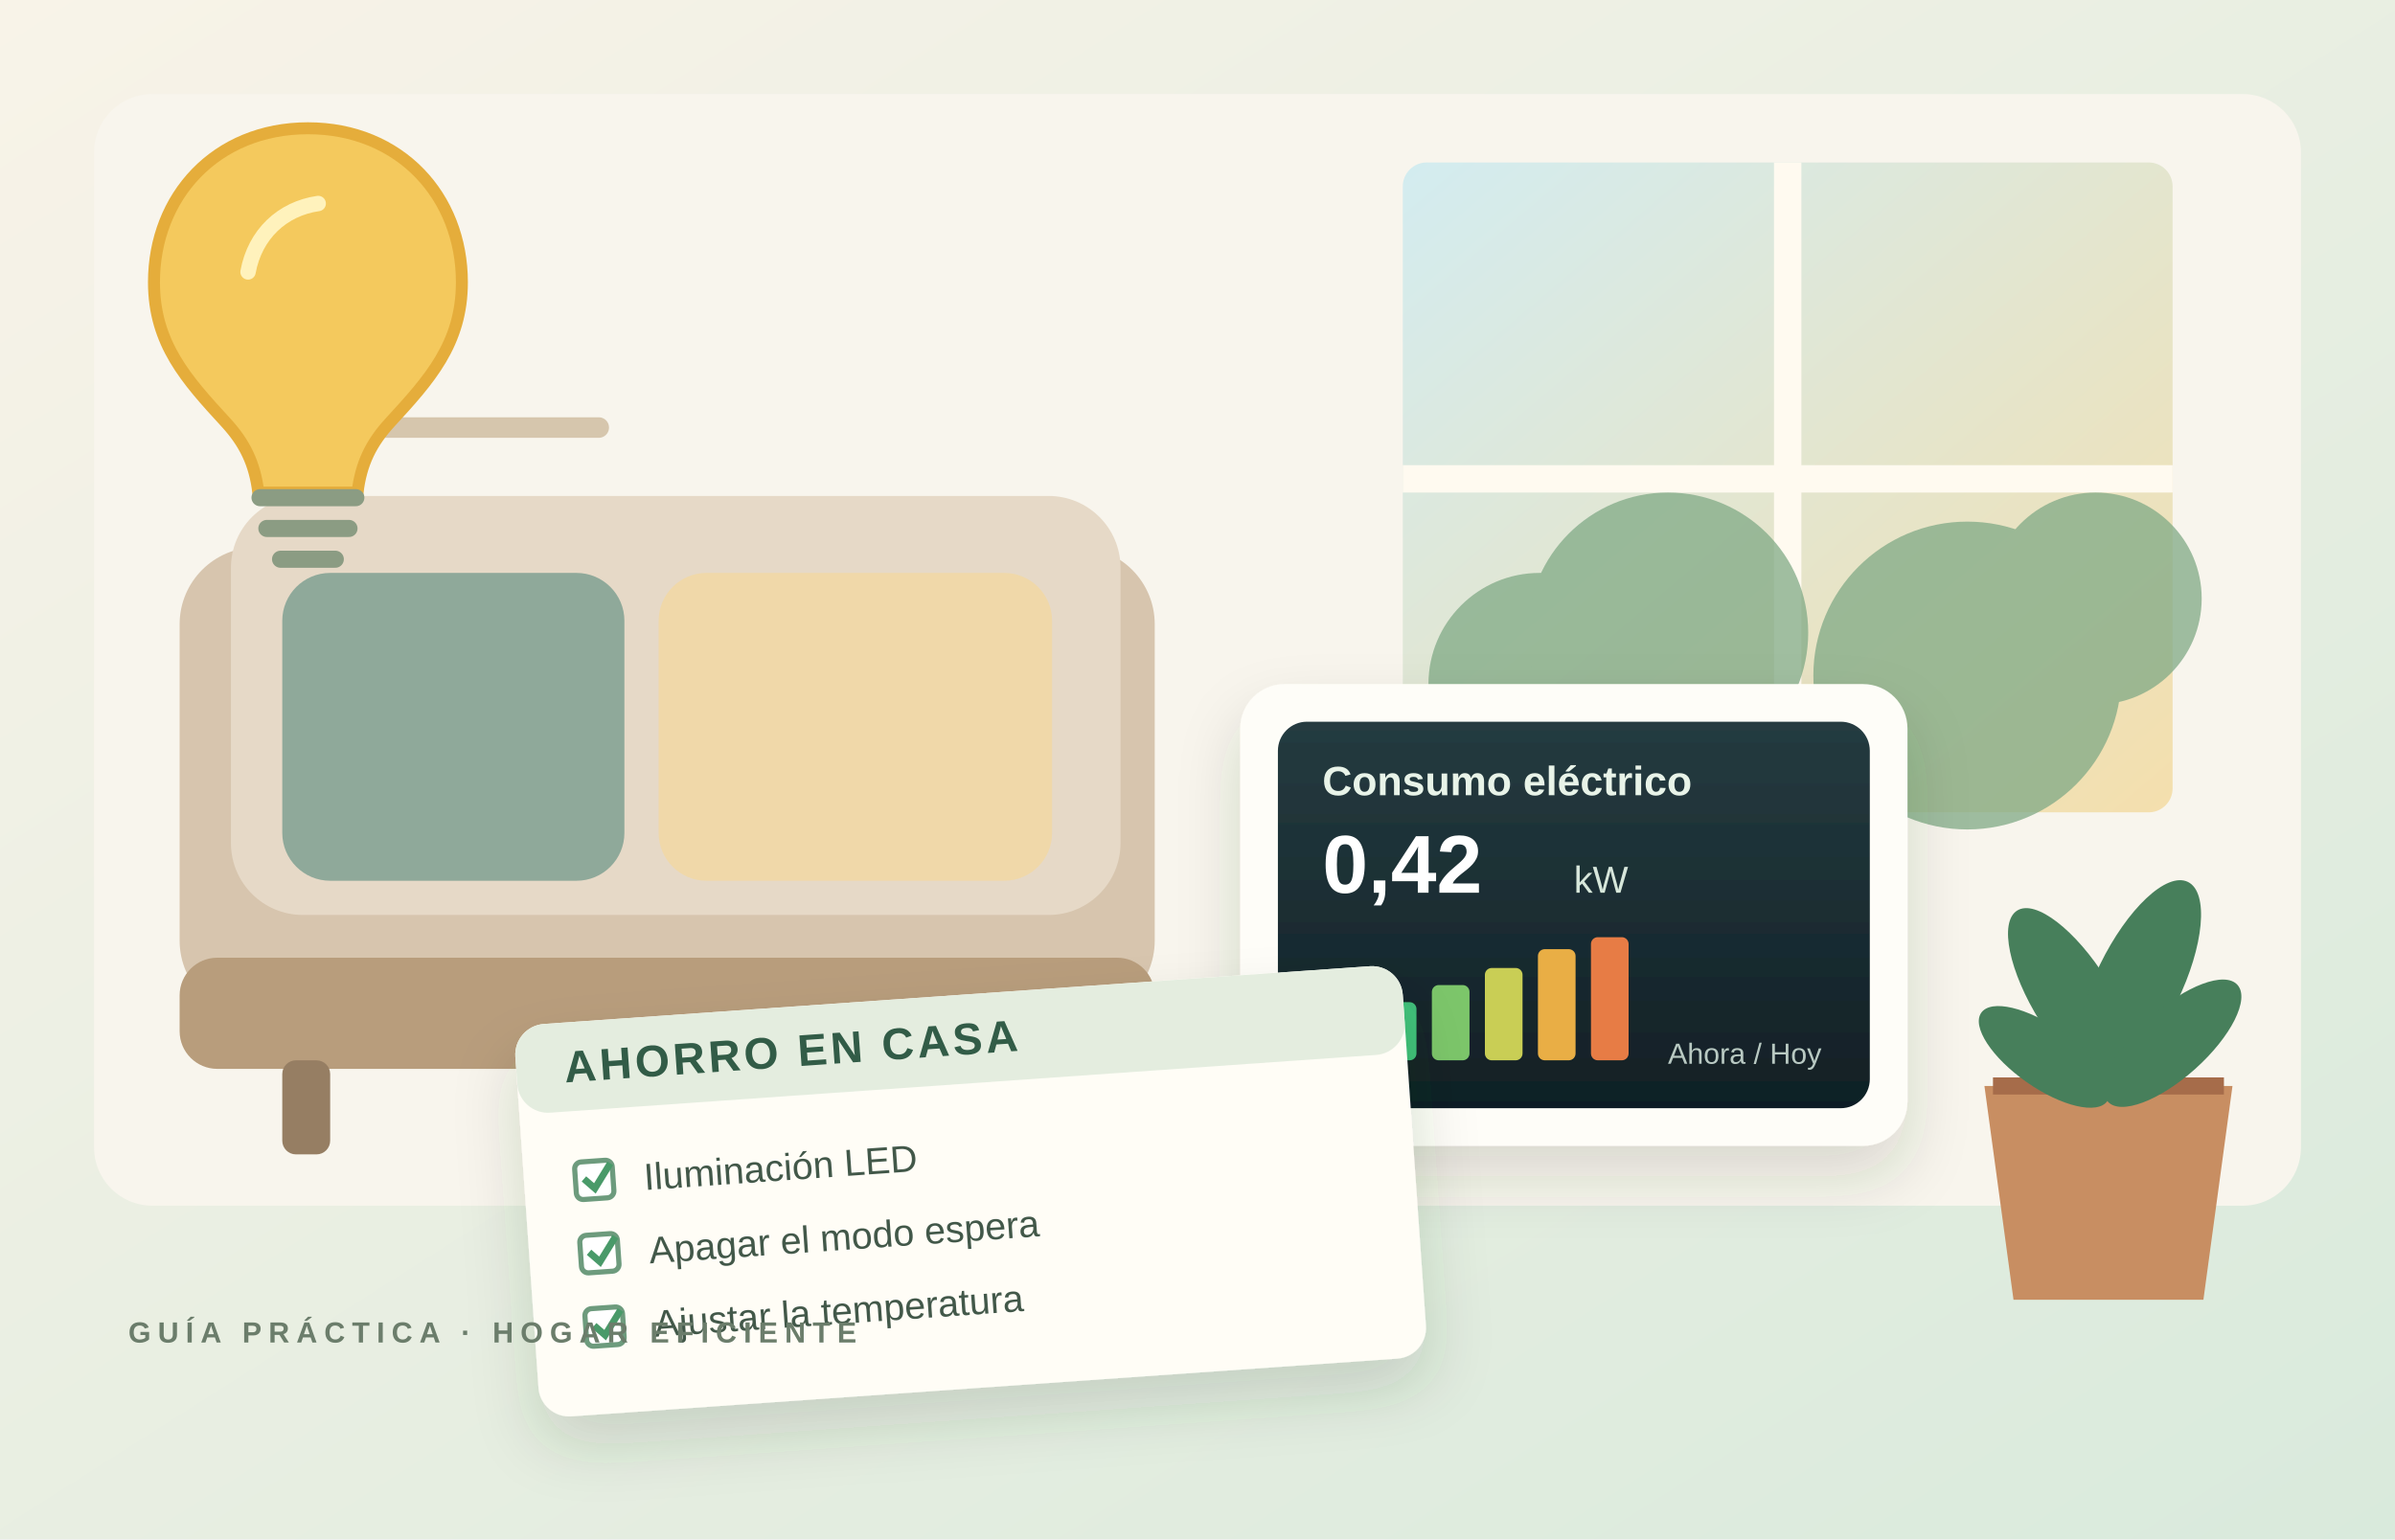
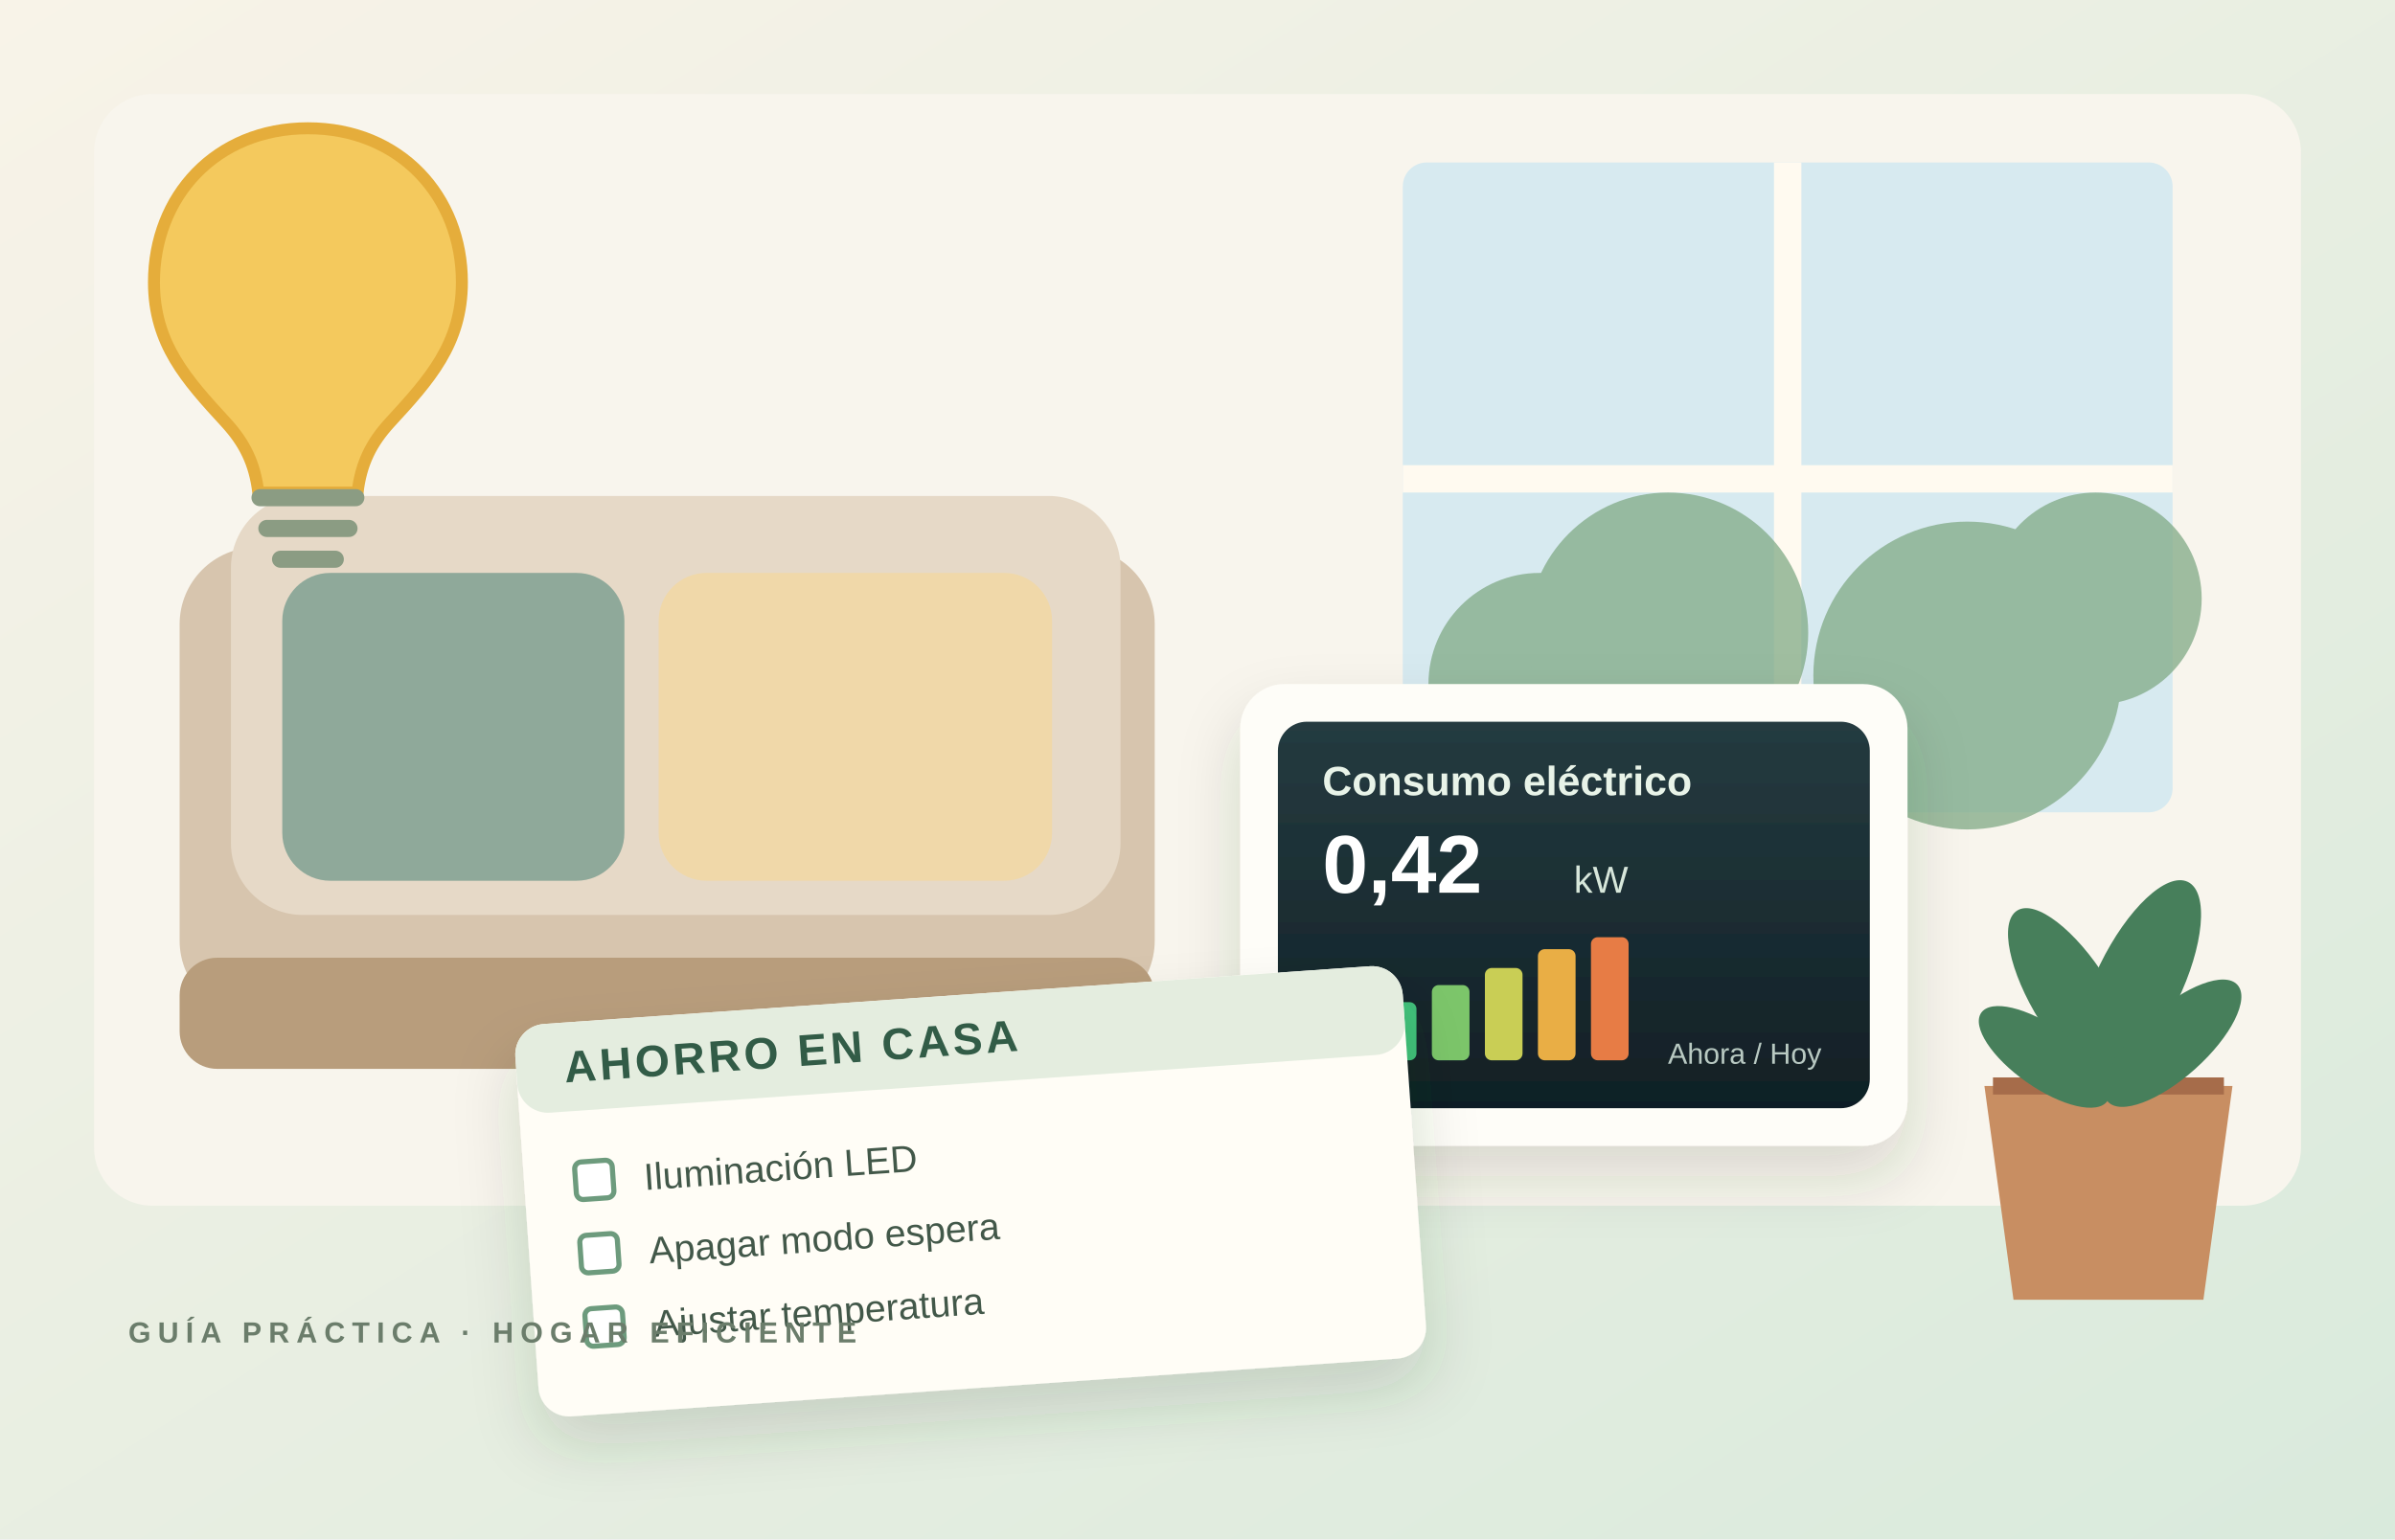
- <svg xmlns="http://www.w3.org/2000/svg" width="1400" height="900" viewBox="0 0 1400 900" role="img" aria-labelledby="title desc">
+ <svg xmlns="http://www.w3.org/2000/svg" width="1400" height="900" viewBox="0 0 1400 900">
  <defs>
    <linearGradient id="bg" x1="0" y1="0" x2="1" y2="1">
      <stop stop-color="#f8f3e8" />
      <stop offset="1" stop-color="#d9eadc" />
-     </linearGradient>
-     <linearGradient id="window" x2="1" y2="1">
-       <stop stop-color="#d3ecf0" />
-       <stop offset="1" stop-color="#f4dfad" />
    </linearGradient>
    <linearGradient id="screen" x2="0" y2="1">
      <stop stop-color="#253b40" />
      <stop offset="1" stop-color="#101f25" />
    </linearGradient>
    <filter id="shadow" x="-20%" y="-20%" width="140%" height="150%">
      <feDropShadow dx="0" dy="18" stdDeviation="18" flood-color="#263b30" flood-opacity=".16" />
    </filter>
  </defs>
  <rect width="1400" height="900" fill="url(#bg)" />
  <rect x="55" y="55" width="1290" height="650" rx="34" fill="#f8f5ed" />
-   <rect x="820" y="95" width="450" height="380" rx="14" fill="url(#window)" />
+   <rect x="820" y="95" width="450" height="380" rx="14" fill="#d7eaf0" />
  <path d="M1045 95v380M820 280h450" stroke="#fffaf0" stroke-width="16" />
  <g fill="#80a986" opacity=".75">
    <circle cx="900" cy="400" r="65" />
    <circle cx="975" cy="370" r="82" />
    <circle cx="1150" cy="395" r="90" />
    <circle cx="1225" cy="350" r="62" />
  </g>
  <rect x="105" y="320" width="570" height="275" rx="45" fill="#d7c5ae" />
  <rect x="135" y="290" width="520" height="245" rx="42" fill="#e6d9c7" />
  <rect x="165" y="335" width="200" height="180" rx="28" fill="#8fa99a" />
  <rect x="385" y="335" width="230" height="180" rx="28" fill="#f0d8a9" />
  <rect x="105" y="560" width="570" height="65" rx="22" fill="#b89d7c" />
-   <rect x="165" y="620" width="28" height="55" rx="8" fill="#967e63" />
-   <rect x="590" y="620" width="28" height="55" rx="8" fill="#967e63" />
-   <path d="M170 250h180" stroke="#d6c6ad" stroke-width="12" stroke-linecap="round" />
  <g transform="translate(90 75)">
    <path d="M90 0c-54 0-90 40-90 90 0 36 19 57 42 82 11 12 17 24 19 41h58c2-17 8-29 19-41 23-25 42-46 42-82C180 40 144 0 90 0Z" fill="#f4c95d" stroke="#e5ad3b" stroke-width="7" />
    <path d="M62 216h56M66 234h48M74 252h32" stroke="#8b9c83" stroke-width="10" stroke-linecap="round" />
-     <path d="M55 84c4-22 20-37 41-40" stroke="#fff2bc" stroke-width="9" stroke-linecap="round" fill="none" />
  </g>
  <g filter="url(#shadow)" transform="translate(725 400)">
    <rect width="390" height="270" rx="26" fill="#fefdf8" />
    <rect x="22" y="22" width="346" height="226" rx="17" fill="url(#screen)" />
    <text x="48" y="65" font-family="Arial,sans-serif" font-size="24" font-weight="700" fill="#e8f3e8">Consumo eléctrico</text>
    <text x="48" y="122" font-family="Arial,sans-serif" font-size="48" font-weight="700" fill="#fff">0,42</text>
    <text x="195" y="122" font-family="Arial,sans-serif" font-size="22" fill="#d7e7db">kW</text>
    <g transform="translate(50 148)">
      <rect x="0" y="48" width="22" height="24" rx="4" fill="#39b879" />
      <rect x="31" y="38" width="22" height="34" rx="4" fill="#43c17b" />
      <rect x="62" y="28" width="22" height="44" rx="4" fill="#7bc66b" />
      <rect x="93" y="18" width="22" height="54" rx="4" fill="#c9ce55" />
      <rect x="124" y="7" width="22" height="65" rx="4" fill="#e9ae45" />
      <rect x="155" y="0" width="22" height="72" rx="4" fill="#e77c45" />
    </g>
    <text x="250" y="222" font-family="Arial,sans-serif" font-size="17" fill="#b9c9c2">Ahora / Hoy</text>
  </g>
  <g filter="url(#shadow)" transform="translate(300 600) rotate(-4)">
    <rect width="520" height="230" rx="18" fill="#fffdf6" />
    <rect x="0" y="0" width="520" height="52" rx="18" fill="#e4eddf" />
    <text x="28" y="35" font-family="Arial,sans-serif" font-size="26" font-weight="800" letter-spacing="2" fill="#315b47">AHORRO EN CASA</text>
    <g font-family="Arial,sans-serif" font-size="22" fill="#43584a">
      <rect x="30" y="82" width="22" height="22" rx="4" fill="#fff" stroke="#6d9b7d" stroke-width="3" />
-       <path d="m35 92 6 6 10-14" fill="none" stroke="#4a9a69" stroke-width="4" />
      <text x="70" y="101">Iluminación LED</text>
      <rect x="30" y="125" width="22" height="22" rx="4" fill="#fff" stroke="#6d9b7d" stroke-width="3" />
-       <path d="m35 135 6 6 10-14" fill="none" stroke="#4a9a69" stroke-width="4" />
-       <text x="70" y="144">Apagar el modo espera</text>
+       <text x="70" y="144">Apagar modo espera</text>
      <rect x="30" y="168" width="22" height="22" rx="4" fill="#fff" stroke="#6d9b7d" stroke-width="3" />
-       <path d="m35 178 6 6 10-14" fill="none" stroke="#4a9a69" stroke-width="4" />
-       <text x="70" y="187">Ajustar la temperatura</text>
+       <text x="70" y="187">Ajustar temperatura</text>
    </g>
  </g>
  <g transform="translate(1160 555)">
    <path d="M0 80h145l-17 125H17Z" fill="#c88e62" />
    <path d="M5 80h135" stroke="#a66c4a" stroke-width="10" />
    <g fill="#477f5b">
      <ellipse cx="52" cy="30" rx="23" ry="62" transform="rotate(-32 52 30)" />
      <ellipse cx="90" cy="20" rx="25" ry="66" transform="rotate(26 90 20)" />
      <ellipse cx="110" cy="55" rx="20" ry="51" transform="rotate(48 110 55)" />
      <ellipse cx="35" cy="63" rx="18" ry="45" transform="rotate(-55 35 63)" />
    </g>
  </g>
  <text x="75" y="785" font-family="Arial,sans-serif" font-size="17" letter-spacing="4" font-weight="700" fill="#6b7d6b">GUÍA PRÁCTICA · HOGAR EFICIENTE</text>
</svg>
